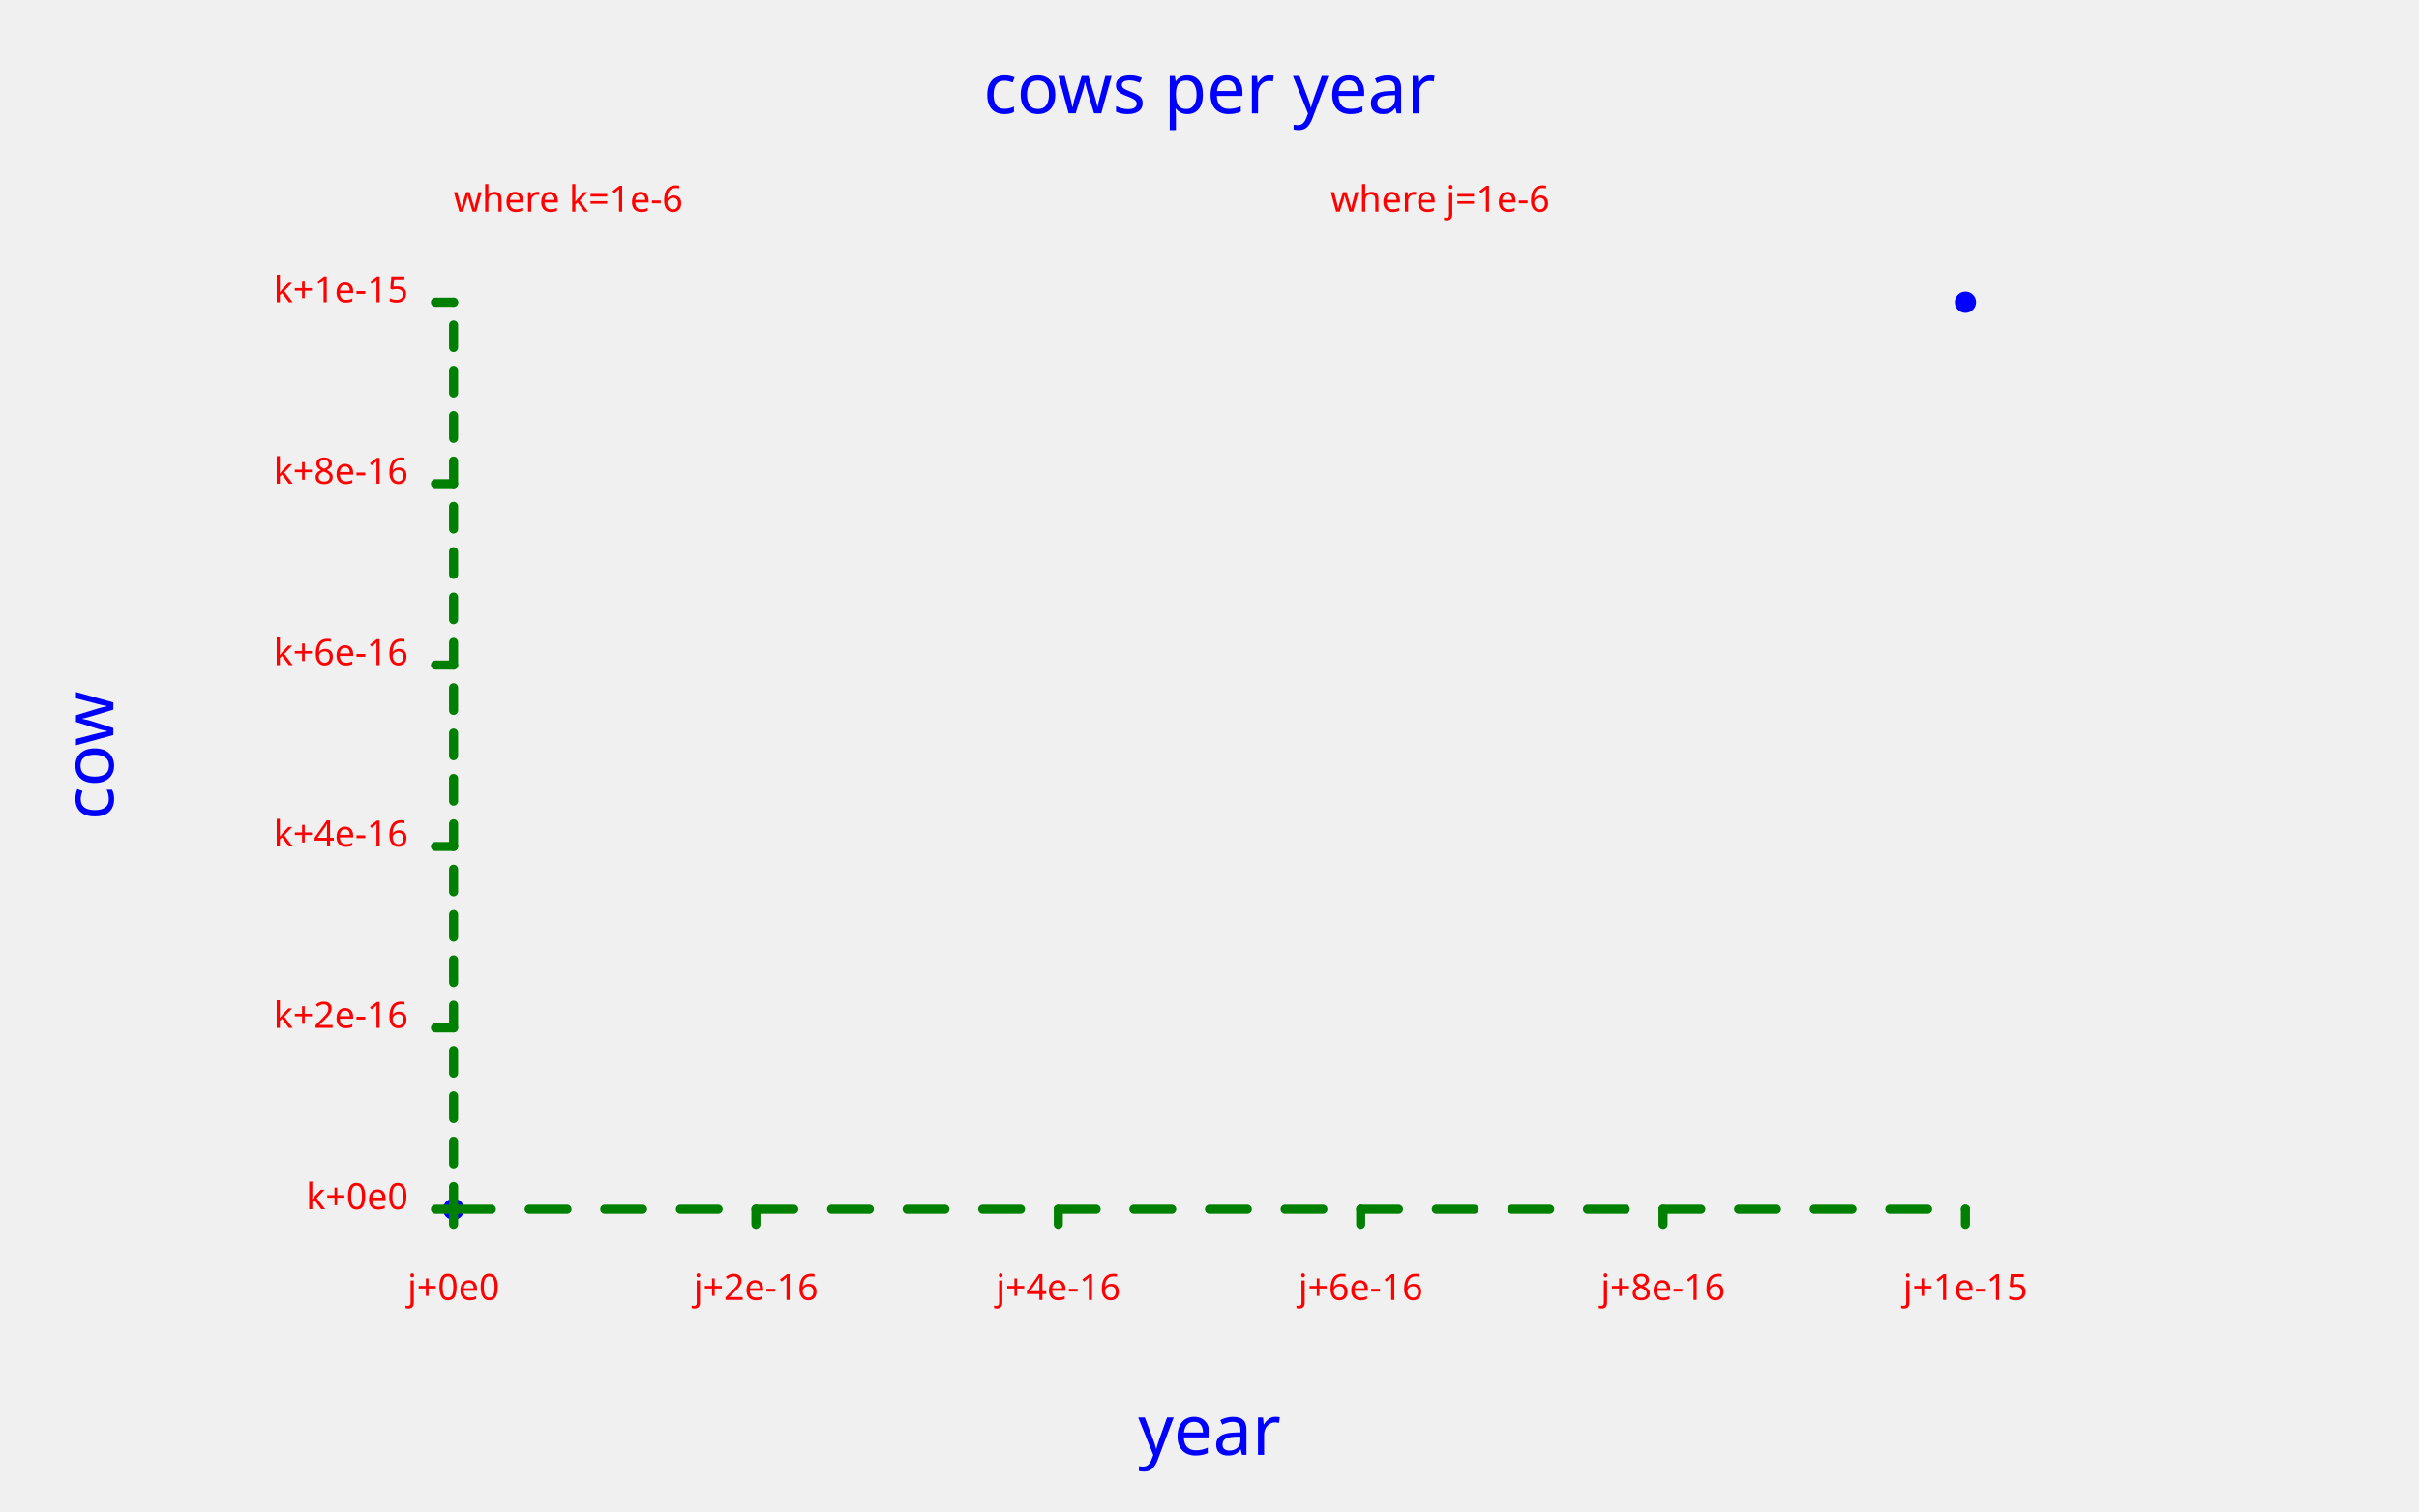
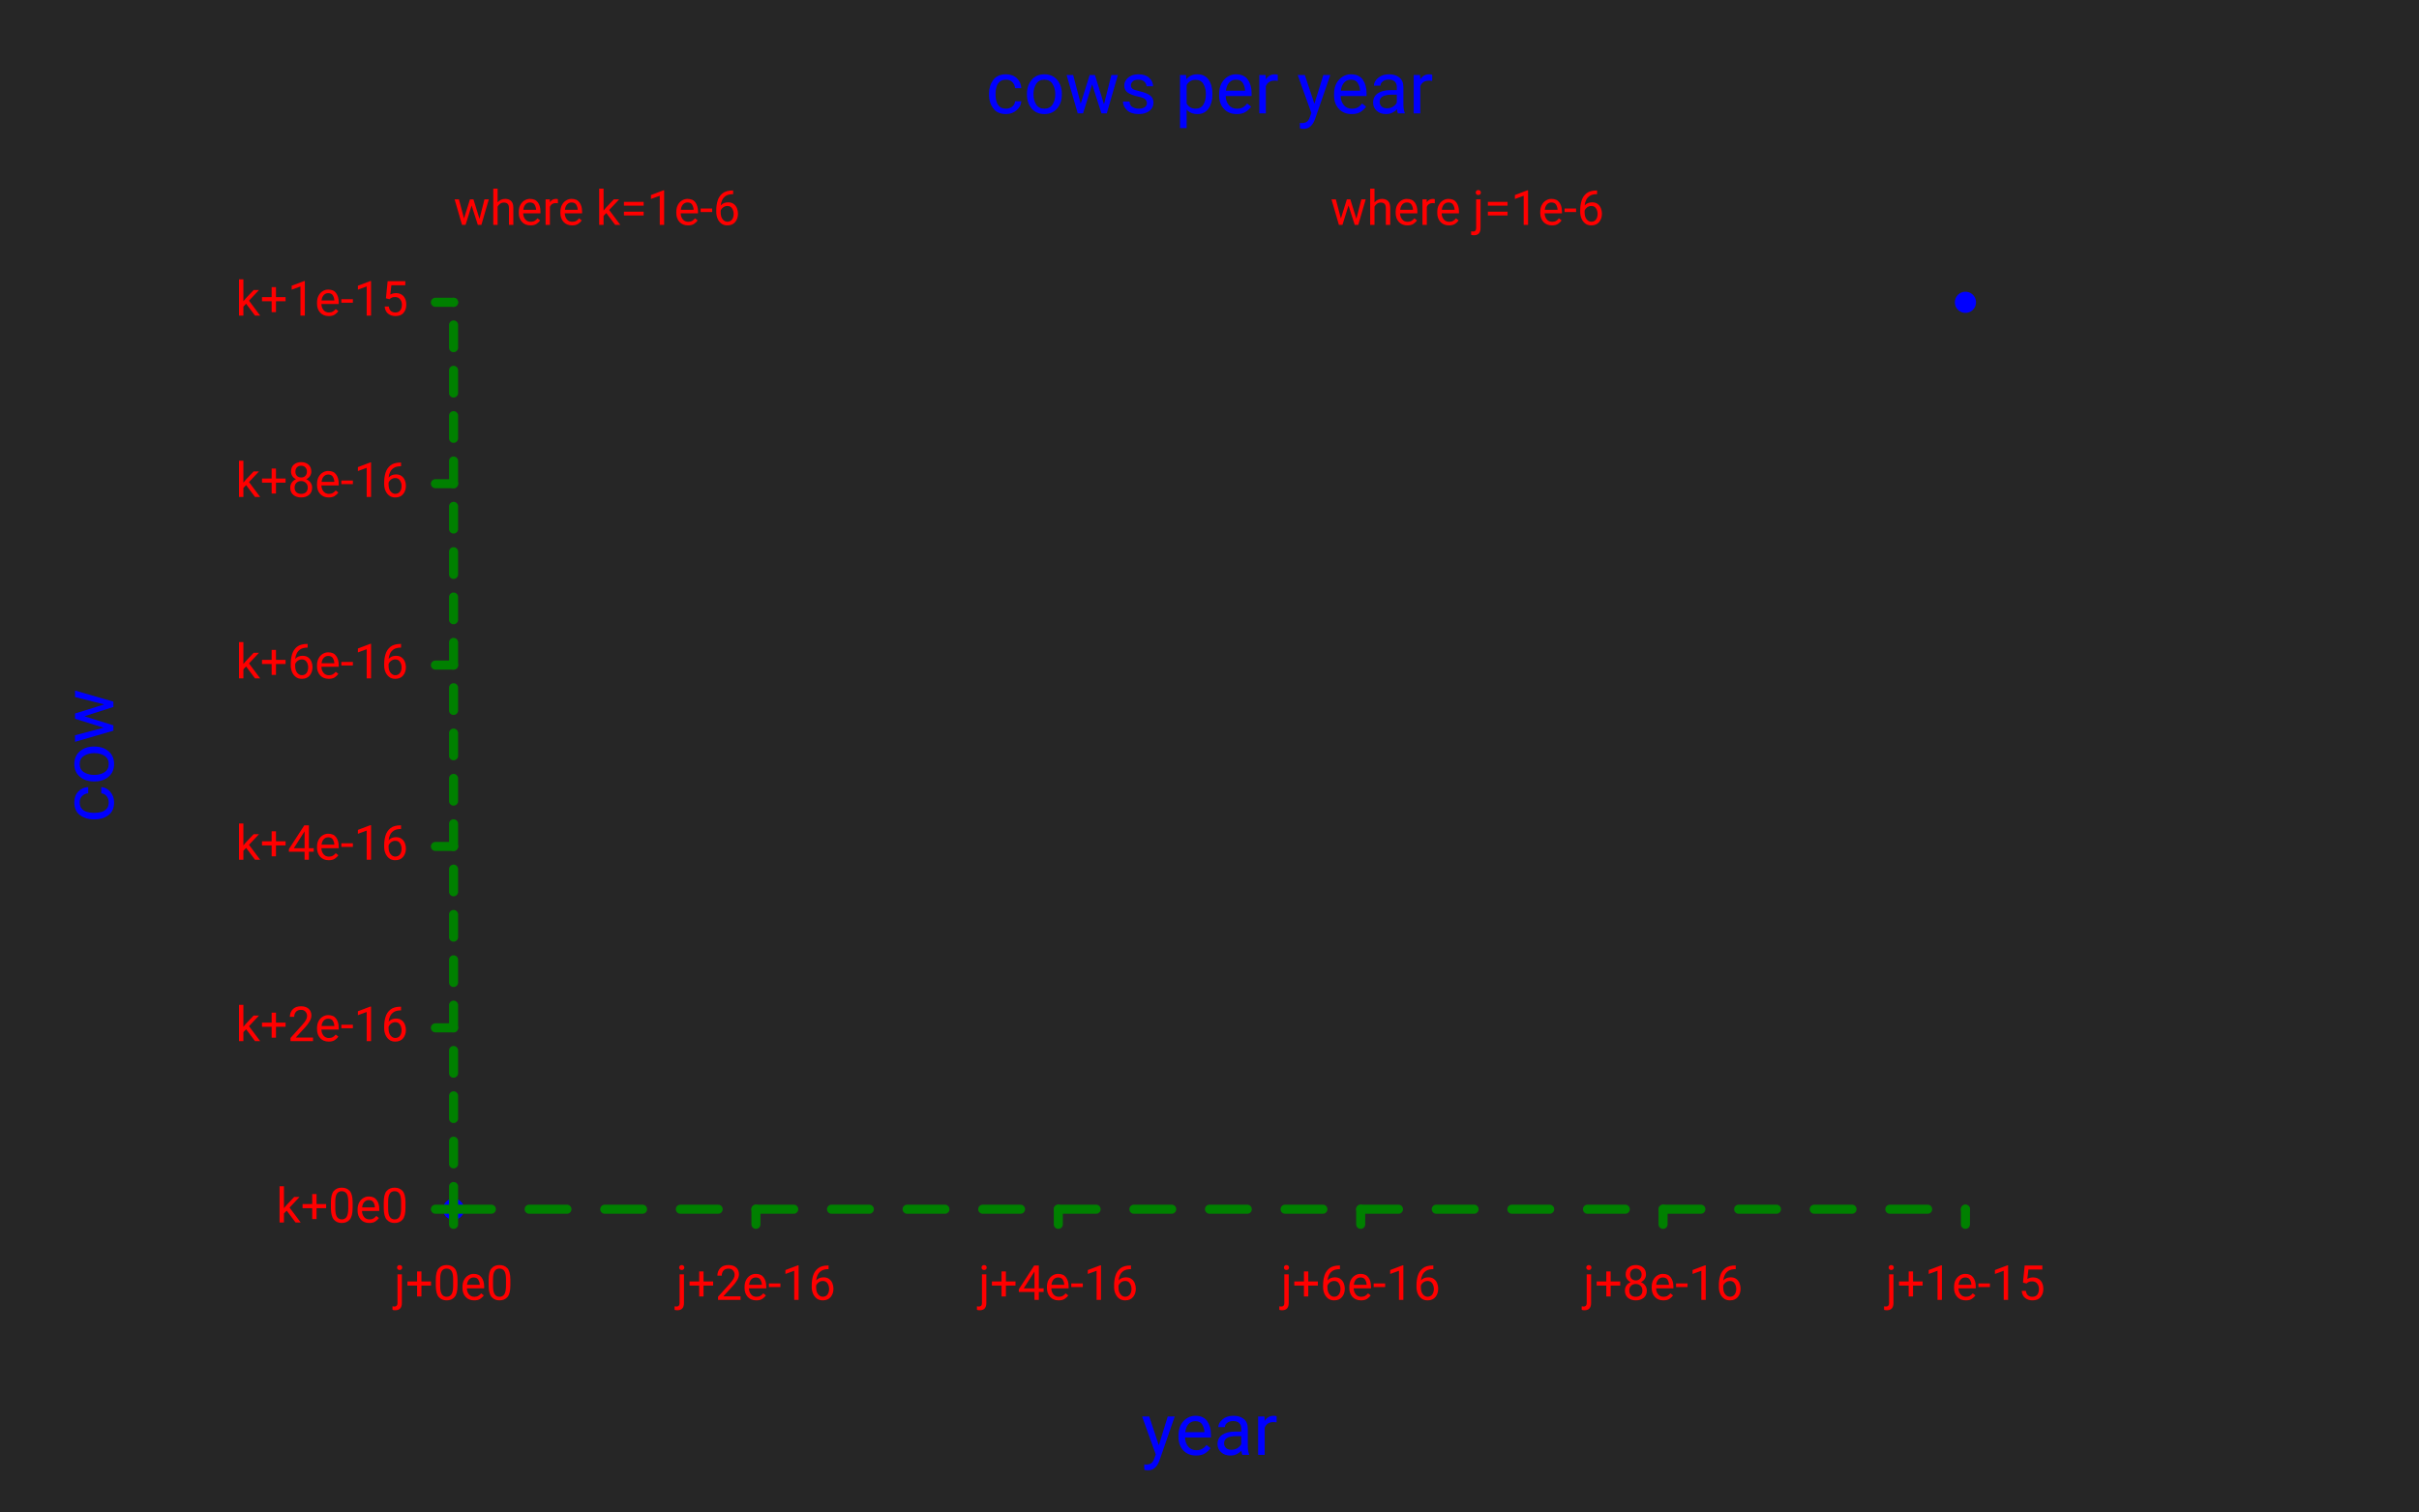
<svg xmlns="http://www.w3.org/2000/svg" class="poloto" width="800" height="500" viewBox="0 0 800 500">
-   <style>.poloto { stroke-linecap:round; stroke-linejoin:round; font-family: 'Tahoma', sans-serif; background-color: #262626;} .poloto_scatter{stroke-width:7} .poloto_tick_line{stroke:dimgray;stroke-width:0.5} .poloto_line{stroke-width:2} .poloto_text{fill: white;} .poloto_axis_lines{stroke: white;stroke-width:3;fill:none;stroke-dasharray:none} .poloto0stroke{stroke:  blue;} .poloto1stroke{stroke:  red;} .poloto2stroke{stroke:  green;} .poloto3stroke{stroke:  gold;} .poloto4stroke{stroke:  aqua;} .poloto5stroke{stroke:  lime;} .poloto6stroke{stroke:  orange;} .poloto7stroke{stroke:  chocolate;} .poloto0fill{fill:blue;} .poloto1fill{fill:red;} .poloto2fill{fill:green;} .poloto3fill{fill:gold;} .poloto4fill{fill:aqua;} .poloto5fill{fill:lime;} .poloto6fill{fill:orange;} .poloto7fill{fill:chocolate;}.poloto_axis_lines{stroke:green}.poloto_tick_labels{fill:red}.poloto_labels{fill:blue}</style>
-   <text class="poloto_text poloto_legend_text" alignment-baseline="middle" text-anchor="start" font-size="large" x="675" y="100" />
+   <style>.poloto { stroke-linecap:round; stroke-linejoin:round; font-family: Roboto,sans-serif ; font-size:16px; } .poloto_background{fill:#262626;} .poloto_scatter{stroke-width:7} .poloto_tick_line{stroke:dimgray;stroke-width:0.5} .poloto_line{stroke-width:2} .poloto_text{fill: white;} .poloto_axis_lines{stroke: white;stroke-width:3;fill:none;stroke-dasharray:none} .poloto_title{font-size:24px;dominant-baseline:start;text-anchor:middle;} .poloto_xname{font-size:24px;dominant-baseline:start;text-anchor:middle;} .poloto_yname{font-size:24px;dominant-baseline:start;text-anchor:middle;} .poloto0stroke{stroke:  blue;} .poloto1stroke{stroke:  red;} .poloto2stroke{stroke:  green;} .poloto3stroke{stroke:  gold;} .poloto4stroke{stroke:  aqua;} .poloto5stroke{stroke:  lime;} .poloto6stroke{stroke:  orange;} .poloto7stroke{stroke:  chocolate;} .poloto0fill{fill:blue;} .poloto1fill{fill:red;} .poloto2fill{fill:green;} .poloto3fill{fill:gold;} .poloto4fill{fill:aqua;} .poloto5fill{fill:lime;} .poloto6fill{fill:orange;} .poloto7fill{fill:chocolate;}.poloto_axis_lines{stroke:green}.poloto_tick_labels{fill:red}.poloto_labels{fill:blue}</style>
+   <circle r="1e5" class="poloto_background" />
+   <text class="poloto_text poloto_legend_text" dominant-baseline="middle" text-anchor="start" font-size="large" x="675" y="100" />
  <path class="poloto_scatter poloto0stroke" d=" M 150 400 h 0 M 650 100 h 0" />
-   <text class="poloto_labels poloto_text poloto_title" alignment-baseline="start" text-anchor="middle" font-size="x-large" x="400" y="37.5">cows per year</text>
-   <text class="poloto_labels poloto_text poloto_xname" alignment-baseline="start" text-anchor="middle" font-size="x-large" x="400" y="481.25">year</text>
-   <text class="poloto_labels poloto_text poloto_yname" alignment-baseline="start" text-anchor="middle" font-size="x-large" transform="rotate(-90,37.5,250)" x="37.5" y="250">cow</text>
-   <text class="poloto_tick_labels poloto_text" alignment-baseline="middle" text-anchor="start" x="440" y="70">where j=1e-6</text>
+   <text class="poloto_labels poloto_text poloto_title" x="400" y="37.5">cows per year</text>
+   <text class="poloto_labels poloto_text poloto_xname" x="400" y="481.25">year</text>
+   <text class="poloto_labels poloto_text poloto_yname" transform="rotate(-90,37.5,250)" x="37.5" y="250">cow</text>
+   <text class="poloto_tick_labels poloto_text" dominant-baseline="middle" text-anchor="start" x="440" y="70">where j=1e-6</text>
  <line class="poloto_axis_lines" stroke="black" x1="150" x2="150" y1="400" y2="405" />
-   <text class="poloto_tick_labels poloto_text" alignment-baseline="start" text-anchor="middle" x="150" y="430">j+0e0</text>
+   <text class="poloto_tick_labels poloto_text" dominant-baseline="start" text-anchor="middle" x="150" y="430">j+0e0</text>
  <line class="poloto_axis_lines" stroke="black" x1="250" x2="250" y1="400" y2="405" />
-   <text class="poloto_tick_labels poloto_text" alignment-baseline="start" text-anchor="middle" x="250" y="430">j+2e-16</text>
+   <text class="poloto_tick_labels poloto_text" dominant-baseline="start" text-anchor="middle" x="250" y="430">j+2e-16</text>
  <line class="poloto_axis_lines" stroke="black" x1="350" x2="350" y1="400" y2="405" />
-   <text class="poloto_tick_labels poloto_text" alignment-baseline="start" text-anchor="middle" x="350" y="430">j+4e-16</text>
+   <text class="poloto_tick_labels poloto_text" dominant-baseline="start" text-anchor="middle" x="350" y="430">j+4e-16</text>
  <line class="poloto_axis_lines" stroke="black" x1="450" x2="450" y1="400" y2="405" />
-   <text class="poloto_tick_labels poloto_text" alignment-baseline="start" text-anchor="middle" x="450" y="430">j+6e-16</text>
+   <text class="poloto_tick_labels poloto_text" dominant-baseline="start" text-anchor="middle" x="450" y="430">j+6e-16</text>
  <line class="poloto_axis_lines" stroke="black" x1="550" x2="550" y1="400" y2="405" />
-   <text class="poloto_tick_labels poloto_text" alignment-baseline="start" text-anchor="middle" x="550" y="430">j+8e-16</text>
+   <text class="poloto_tick_labels poloto_text" dominant-baseline="start" text-anchor="middle" x="550" y="430">j+8e-16</text>
  <line class="poloto_axis_lines" stroke="black" x1="650" x2="650" y1="400" y2="405" />
-   <text class="poloto_tick_labels poloto_text" alignment-baseline="start" text-anchor="middle" x="650" y="430">j+1e-15</text>
-   <text class="poloto_tick_labels poloto_text" alignment-baseline="middle" text-anchor="start" x="150" y="70">where k=1e-6</text>
+   <text class="poloto_tick_labels poloto_text" dominant-baseline="start" text-anchor="middle" x="650" y="430">j+1e-15</text>
+   <text class="poloto_tick_labels poloto_text" dominant-baseline="middle" text-anchor="start" x="150" y="70">where k=1e-6</text>
  <line class="poloto_axis_lines" stroke="black" x1="150" x2="144" y1="400" y2="400" />
-   <text class="poloto_tick_labels poloto_text" alignment-baseline="middle" text-anchor="end" x="135" y="400">k+0e0</text>
+   <text class="poloto_tick_labels poloto_text" dominant-baseline="middle" text-anchor="end" x="135" y="400">k+0e0</text>
  <line class="poloto_axis_lines" stroke="black" x1="150" x2="144" y1="340" y2="340" />
-   <text class="poloto_tick_labels poloto_text" alignment-baseline="middle" text-anchor="end" x="135" y="340">k+2e-16</text>
+   <text class="poloto_tick_labels poloto_text" dominant-baseline="middle" text-anchor="end" x="135" y="340">k+2e-16</text>
  <line class="poloto_axis_lines" stroke="black" x1="150" x2="144" y1="280" y2="280" />
-   <text class="poloto_tick_labels poloto_text" alignment-baseline="middle" text-anchor="end" x="135" y="280">k+4e-16</text>
+   <text class="poloto_tick_labels poloto_text" dominant-baseline="middle" text-anchor="end" x="135" y="280">k+4e-16</text>
  <line class="poloto_axis_lines" stroke="black" x1="150" x2="144" y1="220" y2="220" />
-   <text class="poloto_tick_labels poloto_text" alignment-baseline="middle" text-anchor="end" x="135" y="220">k+6e-16</text>
+   <text class="poloto_tick_labels poloto_text" dominant-baseline="middle" text-anchor="end" x="135" y="220">k+6e-16</text>
  <line class="poloto_axis_lines" stroke="black" x1="150" x2="144" y1="160" y2="160" />
-   <text class="poloto_tick_labels poloto_text" alignment-baseline="middle" text-anchor="end" x="135" y="160">k+8e-16</text>
+   <text class="poloto_tick_labels poloto_text" dominant-baseline="middle" text-anchor="end" x="135" y="160">k+8e-16</text>
  <line class="poloto_axis_lines" stroke="black" x1="150" x2="144" y1="100" y2="100" />
-   <text class="poloto_tick_labels poloto_text" alignment-baseline="middle" text-anchor="end" x="135" y="100">k+1e-15</text>
+   <text class="poloto_tick_labels poloto_text" dominant-baseline="middle" text-anchor="end" x="135" y="100">k+1e-15</text>
  <path stroke="black" fill="none" class="poloto_axis_lines" style="stroke-dasharray:12.5;stroke-dashoffset:-0;" d=" M 150 400 L 650 400" />
  <path stroke="black" fill="none" class="poloto_axis_lines" style="stroke-dasharray:7.5;stroke-dashoffset:-0;" d=" M 150 400 L 150 100" />
</svg>
